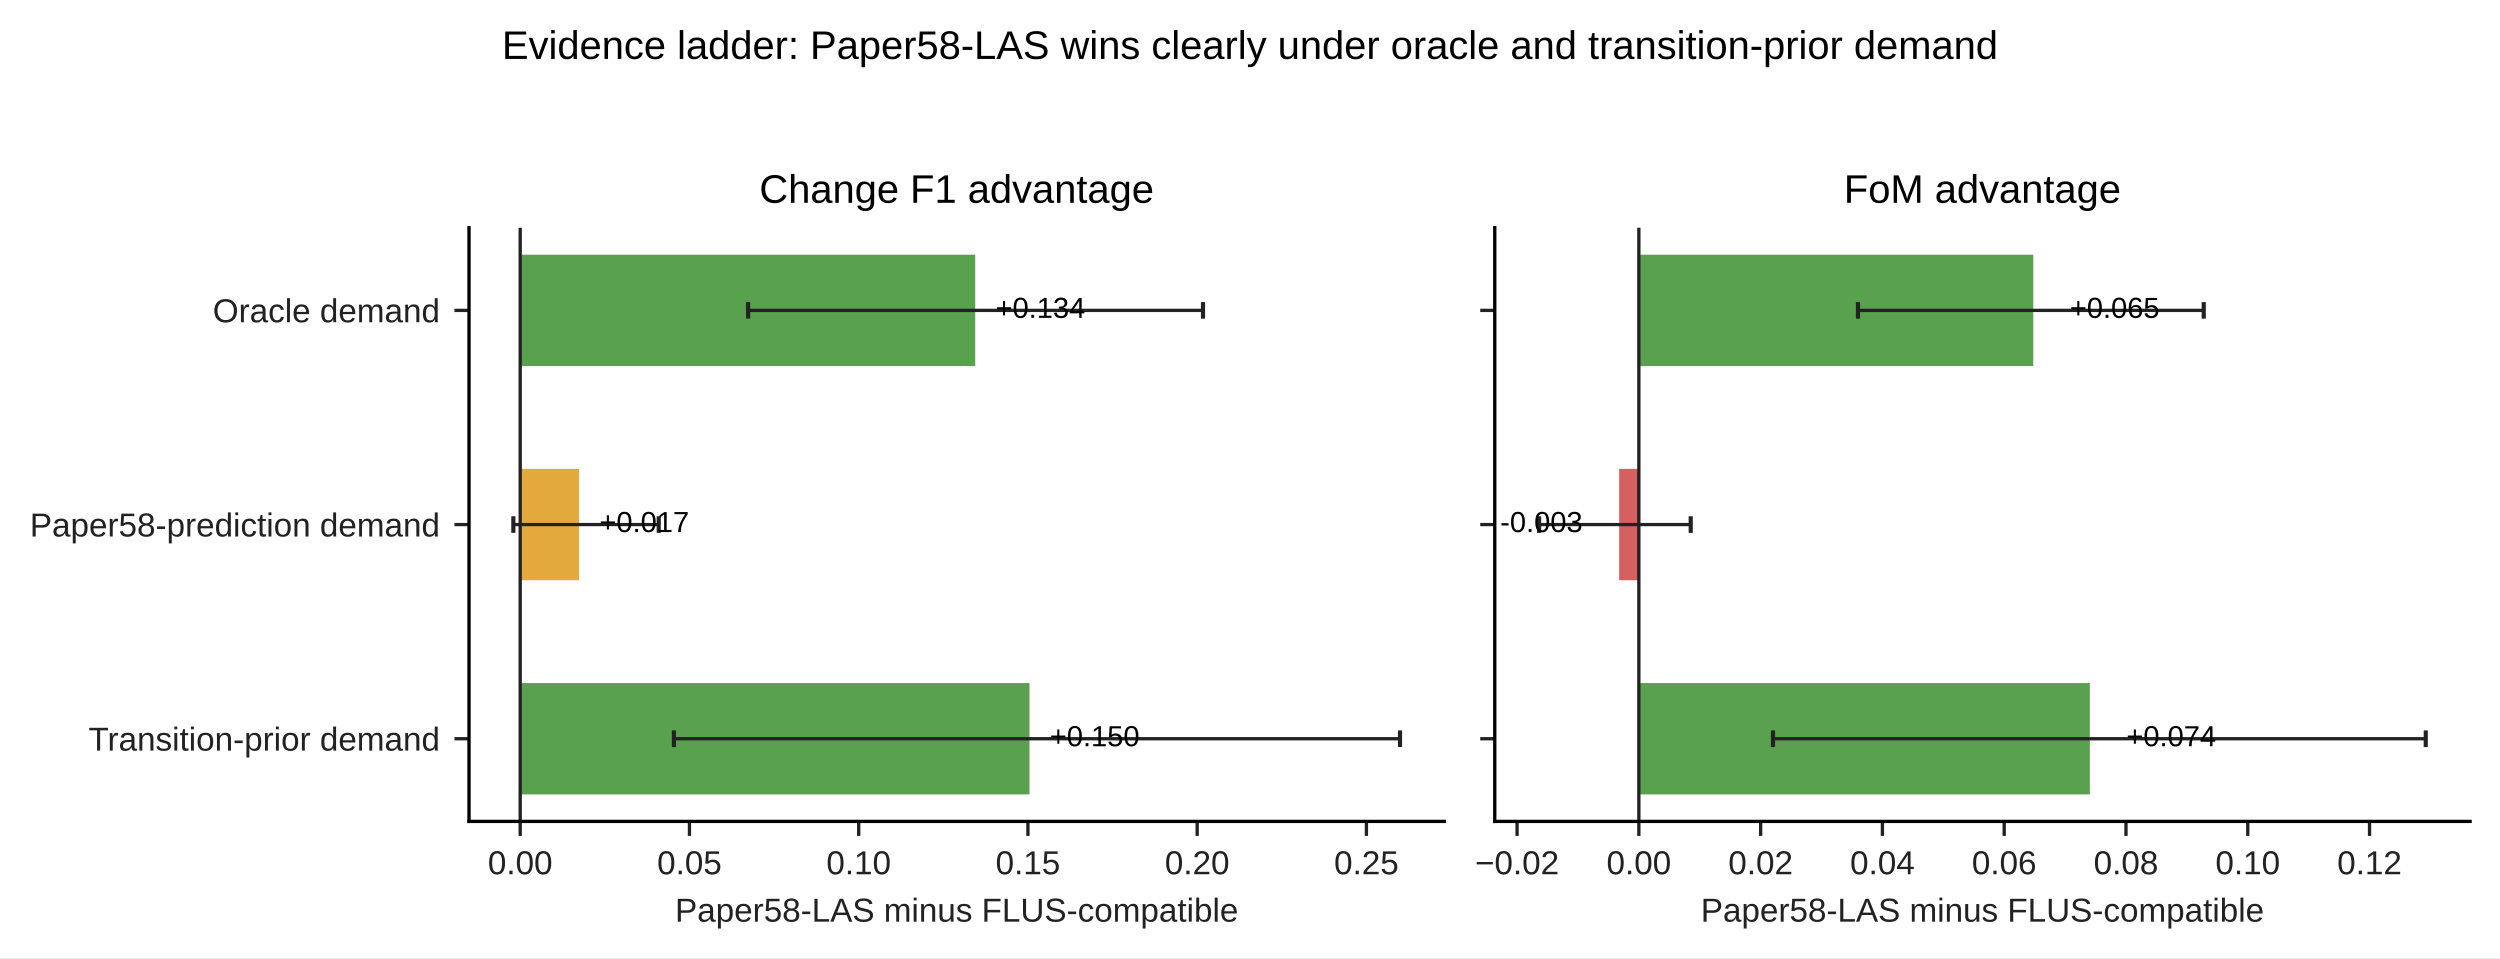
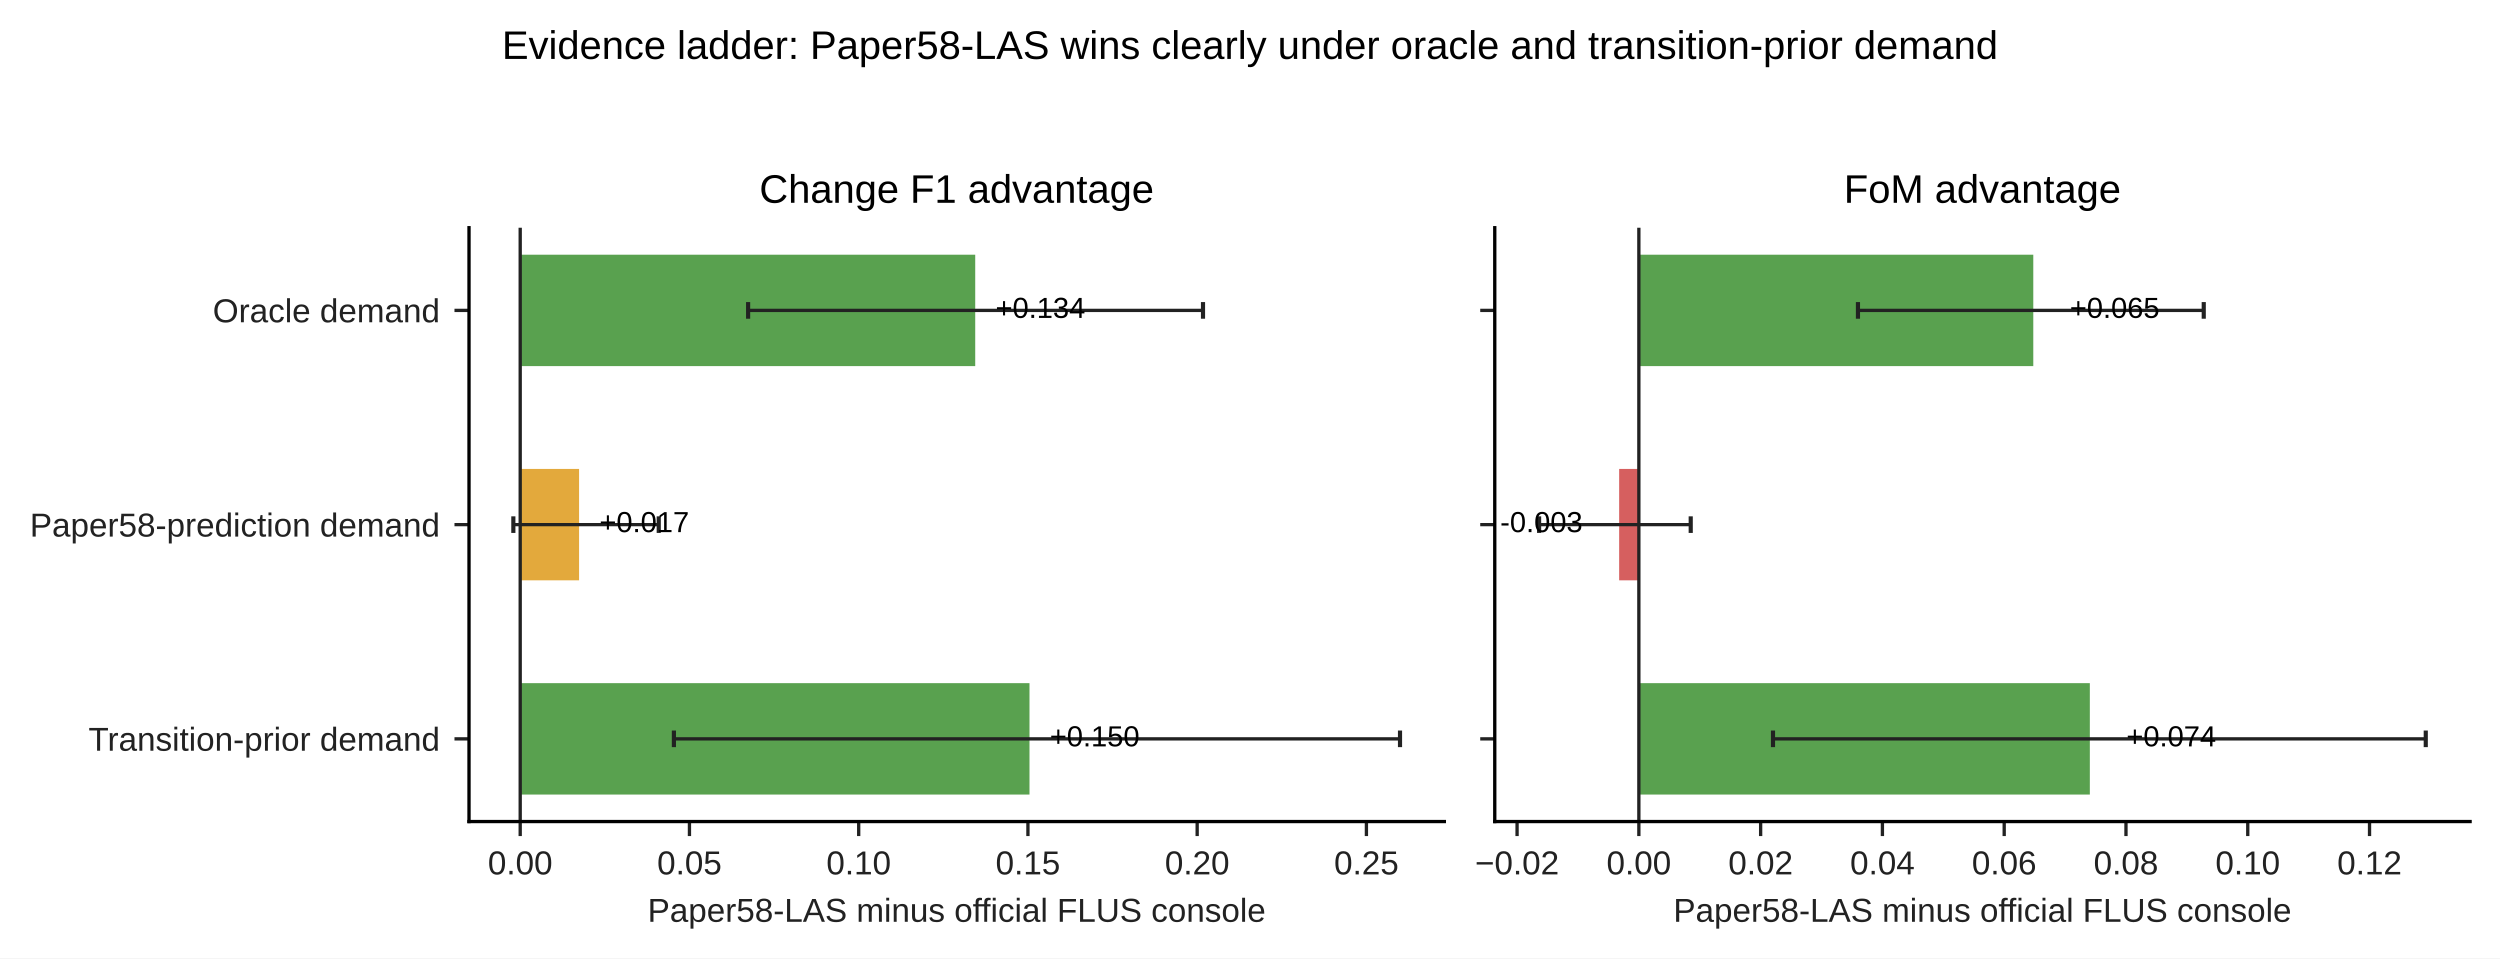
- <svg xmlns="http://www.w3.org/2000/svg" xmlns:xlink="http://www.w3.org/1999/xlink" width="601.913pt" height="230.696pt" viewBox="0 0 601.913 230.696" version="1.1">
+ <svg xmlns="http://www.w3.org/2000/svg" xmlns:xlink="http://www.w3.org/1999/xlink" width="601.913pt" height="230.73pt" viewBox="0 0 601.913 230.73" version="1.1">
  <defs>
    <style type="text/css">*{stroke-linejoin: round; stroke-linecap: butt}</style>
  </defs>
  <g id="figure_1">
    <g id="patch_1">
-       <path d="M 0 230.696 L 601.913 230.696 L 601.913 0 L 0 0 z " style="fill: #ffffff" />
+       <path d="M 0 230.73 L 601.913 230.73 L 601.913 0 L 0 0 z " style="fill: #ffffff" />
    </g>
    <g id="axes_1">
      <g id="patch_2">
-         <path d="M 112.922 197.766 L 347.748 197.766 L 347.748 54.825 L 112.922 54.825 z " style="fill: #ffffff" />
+         <path d="M 112.922 197.8 L 347.748 197.8 L 347.748 54.825 L 112.922 54.825 z " style="fill: #ffffff" />
      </g>
      <g id="patch_3">
-         <path d="M 125.248 61.322 L 234.8 61.322 L 234.8 88.137 L 125.248 88.137 z " clip-path="url(#p6ca4f85788)" style="fill: #59a14f" />
+         <path d="M 125.248 61.324 L 234.8 61.324 L 234.8 88.145 L 125.248 88.145 z " clip-path="url(#pbc043669dd)" style="fill: #59a14f" />
      </g>
      <g id="patch_4">
-         <path d="M 125.248 112.888 L 139.422 112.888 L 139.422 139.703 L 125.248 139.703 z " clip-path="url(#p6ca4f85788)" style="fill: #e3a93c" />
+         <path d="M 125.248 112.902 L 139.422 112.902 L 139.422 139.723 L 125.248 139.723 z " clip-path="url(#pbc043669dd)" style="fill: #e3a93c" />
      </g>
      <g id="patch_5">
-         <path d="M 125.248 164.455 L 247.866 164.455 L 247.866 191.269 L 125.248 191.269 z " clip-path="url(#p6ca4f85788)" style="fill: #59a14f" />
+         <path d="M 125.248 164.48 L 247.866 164.48 L 247.866 191.301 L 125.248 191.301 z " clip-path="url(#pbc043669dd)" style="fill: #59a14f" />
      </g>
      <g id="matplotlib.axis_1">
        <g id="xtick_1">
          <g id="line2d_1">
            <defs>
-               <path id="ma0f810c0c3" d="M 0 0 L 0 3.5 " style="stroke: #222222; stroke-width: 0.8" />
+               <path id="md59af22376" d="M 0 0 L 0 3.5 " style="stroke: #222222; stroke-width: 0.8" />
            </defs>
            <g>
-               <use xlink:href="#ma0f810c0c3" x="125.248" y="197.766" style="fill: #222222; stroke: #222222; stroke-width: 0.8" />
+               <use xlink:href="#md59af22376" x="125.248" y="197.8" style="fill: #222222; stroke: #222222; stroke-width: 0.8" />
            </g>
          </g>
          <g id="text_1">
-             <text style="font-size: 8px; font-family: 'Arial', 'Helvetica', 'DejaVu Sans', sans-serif; text-anchor: middle; fill: #222222" x="125.248" y="210.493" transform="rotate(-0 125.2479 210.4925)">0.00</text>
+             <text style="font-size: 8px; font-family: 'Arial', 'Helvetica', 'DejaVu Sans', sans-serif; text-anchor: middle; fill: #222222" x="125.248" y="210.526" transform="rotate(-0 125.2479 210.5263)">0.00</text>
          </g>
        </g>
        <g id="xtick_2">
          <g id="line2d_2">
            <g>
-               <use xlink:href="#ma0f810c0c3" x="165.995" y="197.766" style="fill: #222222; stroke: #222222; stroke-width: 0.8" />
+               <use xlink:href="#md59af22376" x="165.995" y="197.8" style="fill: #222222; stroke: #222222; stroke-width: 0.8" />
            </g>
          </g>
          <g id="text_2">
-             <text style="font-size: 8px; font-family: 'Arial', 'Helvetica', 'DejaVu Sans', sans-serif; text-anchor: middle; fill: #222222" x="165.995" y="210.493" transform="rotate(-0 165.9953 210.4925)">0.05</text>
+             <text style="font-size: 8px; font-family: 'Arial', 'Helvetica', 'DejaVu Sans', sans-serif; text-anchor: middle; fill: #222222" x="165.995" y="210.526" transform="rotate(-0 165.9953 210.5263)">0.05</text>
          </g>
        </g>
        <g id="xtick_3">
          <g id="line2d_3">
            <g>
-               <use xlink:href="#ma0f810c0c3" x="206.743" y="197.766" style="fill: #222222; stroke: #222222; stroke-width: 0.8" />
+               <use xlink:href="#md59af22376" x="206.743" y="197.8" style="fill: #222222; stroke: #222222; stroke-width: 0.8" />
            </g>
          </g>
          <g id="text_3">
-             <text style="font-size: 8px; font-family: 'Arial', 'Helvetica', 'DejaVu Sans', sans-serif; text-anchor: middle; fill: #222222" x="206.743" y="210.493" transform="rotate(-0 206.7426 210.4925)">0.10</text>
+             <text style="font-size: 8px; font-family: 'Arial', 'Helvetica', 'DejaVu Sans', sans-serif; text-anchor: middle; fill: #222222" x="206.743" y="210.526" transform="rotate(-0 206.7426 210.5263)">0.10</text>
          </g>
        </g>
        <g id="xtick_4">
          <g id="line2d_4">
            <g>
-               <use xlink:href="#ma0f810c0c3" x="247.49" y="197.766" style="fill: #222222; stroke: #222222; stroke-width: 0.8" />
+               <use xlink:href="#md59af22376" x="247.49" y="197.8" style="fill: #222222; stroke: #222222; stroke-width: 0.8" />
            </g>
          </g>
          <g id="text_4">
-             <text style="font-size: 8px; font-family: 'Arial', 'Helvetica', 'DejaVu Sans', sans-serif; text-anchor: middle; fill: #222222" x="247.49" y="210.493" transform="rotate(-0 247.49 210.4925)">0.15</text>
+             <text style="font-size: 8px; font-family: 'Arial', 'Helvetica', 'DejaVu Sans', sans-serif; text-anchor: middle; fill: #222222" x="247.49" y="210.526" transform="rotate(-0 247.49 210.5263)">0.15</text>
          </g>
        </g>
        <g id="xtick_5">
          <g id="line2d_5">
            <g>
-               <use xlink:href="#ma0f810c0c3" x="288.237" y="197.766" style="fill: #222222; stroke: #222222; stroke-width: 0.8" />
+               <use xlink:href="#md59af22376" x="288.237" y="197.8" style="fill: #222222; stroke: #222222; stroke-width: 0.8" />
            </g>
          </g>
          <g id="text_5">
-             <text style="font-size: 8px; font-family: 'Arial', 'Helvetica', 'DejaVu Sans', sans-serif; text-anchor: middle; fill: #222222" x="288.237" y="210.493" transform="rotate(-0 288.2374 210.4925)">0.20</text>
+             <text style="font-size: 8px; font-family: 'Arial', 'Helvetica', 'DejaVu Sans', sans-serif; text-anchor: middle; fill: #222222" x="288.237" y="210.526" transform="rotate(-0 288.2374 210.5263)">0.20</text>
          </g>
        </g>
        <g id="xtick_6">
          <g id="line2d_6">
            <g>
-               <use xlink:href="#ma0f810c0c3" x="328.985" y="197.766" style="fill: #222222; stroke: #222222; stroke-width: 0.8" />
+               <use xlink:href="#md59af22376" x="328.985" y="197.8" style="fill: #222222; stroke: #222222; stroke-width: 0.8" />
            </g>
          </g>
          <g id="text_6">
-             <text style="font-size: 8px; font-family: 'Arial', 'Helvetica', 'DejaVu Sans', sans-serif; text-anchor: middle; fill: #222222" x="328.985" y="210.493" transform="rotate(-0 328.9848 210.4925)">0.25</text>
+             <text style="font-size: 8px; font-family: 'Arial', 'Helvetica', 'DejaVu Sans', sans-serif; text-anchor: middle; fill: #222222" x="328.985" y="210.526" transform="rotate(-0 328.9848 210.5263)">0.25</text>
          </g>
        </g>
        <g id="text_7">
-           <text style="font-size: 8px; font-family: 'Arial', 'Helvetica', 'DejaVu Sans', sans-serif; text-anchor: middle; fill: #222222" x="230.335" y="221.906" transform="rotate(-0 230.335 221.9062)">Paper58-LAS minus FLUS-compatible</text>
+           <text style="font-size: 8px; font-family: 'Arial', 'Helvetica', 'DejaVu Sans', sans-serif; text-anchor: middle; fill: #222222" x="230.335" y="221.94" transform="rotate(-0 230.335 221.94)">Paper58-LAS minus official FLUS console</text>
        </g>
      </g>
      <g id="matplotlib.axis_2">
        <g id="ytick_1">
          <g id="line2d_7">
            <defs>
-               <path id="m454c0d167d" d="M 0 0 L -3.5 0 " style="stroke: #222222; stroke-width: 0.8" />
+               <path id="me3b53f8b50" d="M 0 0 L -3.5 0 " style="stroke: #222222; stroke-width: 0.8" />
            </defs>
            <g>
-               <use xlink:href="#m454c0d167d" x="112.922" y="74.73" style="fill: #222222; stroke: #222222; stroke-width: 0.8" />
+               <use xlink:href="#me3b53f8b50" x="112.922" y="74.734" style="fill: #222222; stroke: #222222; stroke-width: 0.8" />
            </g>
          </g>
          <g id="text_8">
-             <text style="font-size: 8px; font-family: 'Arial', 'Helvetica', 'DejaVu Sans', sans-serif; text-anchor: end; fill: #222222" x="105.922" y="77.593" transform="rotate(-0 105.9225 77.59264)">Oracle demand</text>
+             <text style="font-size: 8px; font-family: 'Arial', 'Helvetica', 'DejaVu Sans', sans-serif; text-anchor: end; fill: #222222" x="105.922" y="77.597" transform="rotate(-0 105.9225 77.59734)">Oracle demand</text>
          </g>
        </g>
        <g id="ytick_2">
          <g id="line2d_8">
            <g>
-               <use xlink:href="#m454c0d167d" x="112.922" y="126.296" style="fill: #222222; stroke: #222222; stroke-width: 0.8" />
+               <use xlink:href="#me3b53f8b50" x="112.922" y="126.312" style="fill: #222222; stroke: #222222; stroke-width: 0.8" />
            </g>
          </g>
          <g id="text_9">
-             <text style="font-size: 8px; font-family: 'Arial', 'Helvetica', 'DejaVu Sans', sans-serif; text-anchor: end; fill: #222222" x="105.922" y="129.171" transform="rotate(-0 105.9225 129.1706)">Paper58-prediction demand</text>
+             <text style="font-size: 8px; font-family: 'Arial', 'Helvetica', 'DejaVu Sans', sans-serif; text-anchor: end; fill: #222222" x="105.922" y="129.188" transform="rotate(-0 105.9225 129.1875)">Paper58-prediction demand</text>
          </g>
        </g>
        <g id="ytick_3">
          <g id="line2d_9">
            <g>
-               <use xlink:href="#m454c0d167d" x="112.922" y="177.862" style="fill: #222222; stroke: #222222; stroke-width: 0.8" />
+               <use xlink:href="#me3b53f8b50" x="112.922" y="177.891" style="fill: #222222; stroke: #222222; stroke-width: 0.8" />
            </g>
          </g>
          <g id="text_10">
-             <text style="font-size: 8px; font-family: 'Arial', 'Helvetica', 'DejaVu Sans', sans-serif; text-anchor: end; fill: #222222" x="105.922" y="180.725" transform="rotate(-0 105.9225 180.7249)">Transition-prior demand</text>
+             <text style="font-size: 8px; font-family: 'Arial', 'Helvetica', 'DejaVu Sans', sans-serif; text-anchor: end; fill: #222222" x="105.922" y="180.754" transform="rotate(-0 105.9225 180.7539)">Transition-prior demand</text>
          </g>
        </g>
      </g>
      <g id="LineCollection_1">
-         <path d="M 180.12 74.73 L 289.642 74.73 " clip-path="url(#p6ca4f85788)" style="fill: none; stroke: #222222; stroke-width: 0.8" />
-         <path d="M 123.596 126.296 L 158.603 126.296 " clip-path="url(#p6ca4f85788)" style="fill: none; stroke: #222222; stroke-width: 0.8" />
-         <path d="M 162.25 177.862 L 337.074 177.862 " clip-path="url(#p6ca4f85788)" style="fill: none; stroke: #222222; stroke-width: 0.8" />
+         <path d="M 180.12 74.734 L 289.642 74.734 " clip-path="url(#pbc043669dd)" style="fill: none; stroke: #222222; stroke-width: 0.8" />
+         <path d="M 123.596 126.312 L 158.603 126.312 " clip-path="url(#pbc043669dd)" style="fill: none; stroke: #222222; stroke-width: 0.8" />
+         <path d="M 162.25 177.891 L 337.074 177.891 " clip-path="url(#pbc043669dd)" style="fill: none; stroke: #222222; stroke-width: 0.8" />
      </g>
      <g id="line2d_10">
        <defs>
-           <path id="m8b49201ad7" d="M 0 2 L 0 -2 " style="stroke: #222222" />
+           <path id="m65722a5edd" d="M 0 2 L 0 -2 " style="stroke: #222222" />
        </defs>
-         <g clip-path="url(#p6ca4f85788)">
-           <use xlink:href="#m8b49201ad7" x="180.12" y="74.73" style="fill: #1f77b4; stroke: #222222" />
-           <use xlink:href="#m8b49201ad7" x="123.596" y="126.296" style="fill: #1f77b4; stroke: #222222" />
-           <use xlink:href="#m8b49201ad7" x="162.25" y="177.862" style="fill: #1f77b4; stroke: #222222" />
+         <g clip-path="url(#pbc043669dd)">
+           <use xlink:href="#m65722a5edd" x="180.12" y="74.734" style="fill: #1f77b4; stroke: #222222" />
+           <use xlink:href="#m65722a5edd" x="123.596" y="126.312" style="fill: #1f77b4; stroke: #222222" />
+           <use xlink:href="#m65722a5edd" x="162.25" y="177.891" style="fill: #1f77b4; stroke: #222222" />
        </g>
      </g>
      <g id="line2d_11">
-         <g clip-path="url(#p6ca4f85788)">
-           <use xlink:href="#m8b49201ad7" x="289.642" y="74.73" style="fill: #1f77b4; stroke: #222222" />
-           <use xlink:href="#m8b49201ad7" x="158.603" y="126.296" style="fill: #1f77b4; stroke: #222222" />
-           <use xlink:href="#m8b49201ad7" x="337.074" y="177.862" style="fill: #1f77b4; stroke: #222222" />
+         <g clip-path="url(#pbc043669dd)">
+           <use xlink:href="#m65722a5edd" x="289.642" y="74.734" style="fill: #1f77b4; stroke: #222222" />
+           <use xlink:href="#m65722a5edd" x="158.603" y="126.312" style="fill: #1f77b4; stroke: #222222" />
+           <use xlink:href="#m65722a5edd" x="337.074" y="177.891" style="fill: #1f77b4; stroke: #222222" />
        </g>
      </g>
      <g id="line2d_12">
-         <path d="M 125.248 197.766 L 125.248 54.825 " clip-path="url(#p6ca4f85788)" style="fill: none; stroke: #222222; stroke-width: 0.8; stroke-linecap: square" />
+         <path d="M 125.248 197.8 L 125.248 54.825 " clip-path="url(#pbc043669dd)" style="fill: none; stroke: #222222; stroke-width: 0.8; stroke-linecap: square" />
      </g>
      <g id="patch_6">
-         <path d="M 112.922 197.766 L 112.922 54.825 " style="fill: none; stroke: #000000; stroke-width: 0.8; stroke-linejoin: miter; stroke-linecap: square" />
+         <path d="M 112.922 197.8 L 112.922 54.825 " style="fill: none; stroke: #000000; stroke-width: 0.8; stroke-linejoin: miter; stroke-linecap: square" />
      </g>
      <g id="patch_7">
-         <path d="M 112.922 197.766 L 347.748 197.766 " style="fill: none; stroke: #000000; stroke-width: 0.8; stroke-linejoin: miter; stroke-linecap: square" />
+         <path d="M 112.922 197.8 L 347.748 197.8 " style="fill: none; stroke: #000000; stroke-width: 0.8; stroke-linejoin: miter; stroke-linecap: square" />
      </g>
      <g id="text_11">
-         <text style="font-size: 7px; font-family: 'Arial', 'Helvetica', 'DejaVu Sans', sans-serif; text-anchor: start" x="239.69" y="76.539" transform="rotate(-0 239.6898 76.53913)">+0.134</text>
+         <text style="font-size: 7px; font-family: 'Arial', 'Helvetica', 'DejaVu Sans', sans-serif; text-anchor: start" x="239.69" y="76.544" transform="rotate(-0 239.6898 76.54383)">+0.134</text>
      </g>
      <g id="text_12">
-         <text style="font-size: 7px; font-family: 'Arial', 'Helvetica', 'DejaVu Sans', sans-serif; text-anchor: start" x="144.312" y="128.105" transform="rotate(-0 144.3118 128.1052)">+0.017</text>
+         <text style="font-size: 7px; font-family: 'Arial', 'Helvetica', 'DejaVu Sans', sans-serif; text-anchor: start" x="144.312" y="128.122" transform="rotate(-0 144.3118 128.1221)">+0.017</text>
      </g>
      <g id="text_13">
-         <text style="font-size: 7px; font-family: 'Arial', 'Helvetica', 'DejaVu Sans', sans-serif; text-anchor: start" x="252.756" y="179.671" transform="rotate(-0 252.7559 179.6713)">+0.150</text>
+         <text style="font-size: 7px; font-family: 'Arial', 'Helvetica', 'DejaVu Sans', sans-serif; text-anchor: start" x="252.756" y="179.7" transform="rotate(-0 252.7559 179.7004)">+0.150</text>
      </g>
      <g id="text_14">
        <text style="font-size: 9.6px; font-family: 'Arial', 'Helvetica', 'DejaVu Sans', sans-serif; text-anchor: middle" x="230.335" y="48.825" transform="rotate(-0 230.335 48.825)">Change F1 advantage</text>
      </g>
    </g>
    <g id="axes_2">
      <g id="patch_8">
-         <path d="M 359.887 197.766 L 594.712 197.766 L 594.712 54.825 L 359.887 54.825 z " style="fill: #ffffff" />
+         <path d="M 359.887 197.8 L 594.712 197.8 L 594.712 54.825 L 359.887 54.825 z " style="fill: #ffffff" />
      </g>
      <g id="patch_9">
-         <path d="M 394.58 61.322 L 489.544 61.322 L 489.544 88.137 L 394.58 88.137 z " clip-path="url(#p21e6152757)" style="fill: #59a14f" />
+         <path d="M 394.58 61.324 L 489.544 61.324 L 489.544 88.145 L 394.58 88.145 z " clip-path="url(#p76a65a2c47)" style="fill: #59a14f" />
      </g>
      <g id="patch_10">
-         <path d="M 394.58 112.888 L 389.837 112.888 L 389.837 139.703 L 394.58 139.703 z " clip-path="url(#p21e6152757)" style="fill: #d65f5f" />
+         <path d="M 394.58 112.902 L 389.837 112.902 L 389.837 139.723 L 394.58 139.723 z " clip-path="url(#p76a65a2c47)" style="fill: #d65f5f" />
      </g>
      <g id="patch_11">
-         <path d="M 394.58 164.455 L 503.159 164.455 L 503.159 191.269 L 394.58 191.269 z " clip-path="url(#p21e6152757)" style="fill: #59a14f" />
+         <path d="M 394.58 164.48 L 503.159 164.48 L 503.159 191.301 L 394.58 191.301 z " clip-path="url(#p76a65a2c47)" style="fill: #59a14f" />
      </g>
      <g id="matplotlib.axis_3">
        <g id="xtick_7">
          <g id="line2d_13">
            <g>
-               <use xlink:href="#ma0f810c0c3" x="365.259" y="197.766" style="fill: #222222; stroke: #222222; stroke-width: 0.8" />
+               <use xlink:href="#md59af22376" x="365.259" y="197.8" style="fill: #222222; stroke: #222222; stroke-width: 0.8" />
            </g>
          </g>
          <g id="text_15">
-             <text style="font-size: 8px; font-family: 'Arial', 'Helvetica', 'DejaVu Sans', sans-serif; text-anchor: middle; fill: #222222" x="365.259" y="210.493" transform="rotate(-0 365.2594 210.4925)">−0.02</text>
+             <text style="font-size: 8px; font-family: 'Arial', 'Helvetica', 'DejaVu Sans', sans-serif; text-anchor: middle; fill: #222222" x="365.259" y="210.526" transform="rotate(-0 365.2594 210.5263)">−0.02</text>
          </g>
        </g>
        <g id="xtick_8">
          <g id="line2d_14">
            <g>
-               <use xlink:href="#ma0f810c0c3" x="394.58" y="197.766" style="fill: #222222; stroke: #222222; stroke-width: 0.8" />
+               <use xlink:href="#md59af22376" x="394.58" y="197.8" style="fill: #222222; stroke: #222222; stroke-width: 0.8" />
            </g>
          </g>
          <g id="text_16">
-             <text style="font-size: 8px; font-family: 'Arial', 'Helvetica', 'DejaVu Sans', sans-serif; text-anchor: middle; fill: #222222" x="394.58" y="210.493" transform="rotate(-0 394.5797 210.4925)">0.00</text>
+             <text style="font-size: 8px; font-family: 'Arial', 'Helvetica', 'DejaVu Sans', sans-serif; text-anchor: middle; fill: #222222" x="394.58" y="210.526" transform="rotate(-0 394.5797 210.5263)">0.00</text>
          </g>
        </g>
        <g id="xtick_9">
          <g id="line2d_15">
            <g>
-               <use xlink:href="#ma0f810c0c3" x="423.9" y="197.766" style="fill: #222222; stroke: #222222; stroke-width: 0.8" />
+               <use xlink:href="#md59af22376" x="423.9" y="197.8" style="fill: #222222; stroke: #222222; stroke-width: 0.8" />
            </g>
          </g>
          <g id="text_17">
-             <text style="font-size: 8px; font-family: 'Arial', 'Helvetica', 'DejaVu Sans', sans-serif; text-anchor: middle; fill: #222222" x="423.9" y="210.493" transform="rotate(-0 423.8999 210.4925)">0.02</text>
+             <text style="font-size: 8px; font-family: 'Arial', 'Helvetica', 'DejaVu Sans', sans-serif; text-anchor: middle; fill: #222222" x="423.9" y="210.526" transform="rotate(-0 423.8999 210.5263)">0.02</text>
          </g>
        </g>
        <g id="xtick_10">
          <g id="line2d_16">
            <g>
-               <use xlink:href="#ma0f810c0c3" x="453.22" y="197.766" style="fill: #222222; stroke: #222222; stroke-width: 0.8" />
+               <use xlink:href="#md59af22376" x="453.22" y="197.8" style="fill: #222222; stroke: #222222; stroke-width: 0.8" />
            </g>
          </g>
          <g id="text_18">
-             <text style="font-size: 8px; font-family: 'Arial', 'Helvetica', 'DejaVu Sans', sans-serif; text-anchor: middle; fill: #222222" x="453.22" y="210.493" transform="rotate(-0 453.2202 210.4925)">0.04</text>
+             <text style="font-size: 8px; font-family: 'Arial', 'Helvetica', 'DejaVu Sans', sans-serif; text-anchor: middle; fill: #222222" x="453.22" y="210.526" transform="rotate(-0 453.2202 210.5263)">0.04</text>
          </g>
        </g>
        <g id="xtick_11">
          <g id="line2d_17">
            <g>
-               <use xlink:href="#ma0f810c0c3" x="482.541" y="197.766" style="fill: #222222; stroke: #222222; stroke-width: 0.8" />
+               <use xlink:href="#md59af22376" x="482.541" y="197.8" style="fill: #222222; stroke: #222222; stroke-width: 0.8" />
            </g>
          </g>
          <g id="text_19">
-             <text style="font-size: 8px; font-family: 'Arial', 'Helvetica', 'DejaVu Sans', sans-serif; text-anchor: middle; fill: #222222" x="482.541" y="210.493" transform="rotate(-0 482.5405 210.4925)">0.06</text>
+             <text style="font-size: 8px; font-family: 'Arial', 'Helvetica', 'DejaVu Sans', sans-serif; text-anchor: middle; fill: #222222" x="482.541" y="210.526" transform="rotate(-0 482.5405 210.5263)">0.06</text>
          </g>
        </g>
        <g id="xtick_12">
          <g id="line2d_18">
            <g>
-               <use xlink:href="#ma0f810c0c3" x="511.861" y="197.766" style="fill: #222222; stroke: #222222; stroke-width: 0.8" />
+               <use xlink:href="#md59af22376" x="511.861" y="197.8" style="fill: #222222; stroke: #222222; stroke-width: 0.8" />
            </g>
          </g>
          <g id="text_20">
-             <text style="font-size: 8px; font-family: 'Arial', 'Helvetica', 'DejaVu Sans', sans-serif; text-anchor: middle; fill: #222222" x="511.861" y="210.493" transform="rotate(-0 511.8608 210.4925)">0.08</text>
+             <text style="font-size: 8px; font-family: 'Arial', 'Helvetica', 'DejaVu Sans', sans-serif; text-anchor: middle; fill: #222222" x="511.861" y="210.526" transform="rotate(-0 511.8608 210.5263)">0.08</text>
          </g>
        </g>
        <g id="xtick_13">
          <g id="line2d_19">
            <g>
-               <use xlink:href="#ma0f810c0c3" x="541.181" y="197.766" style="fill: #222222; stroke: #222222; stroke-width: 0.8" />
+               <use xlink:href="#md59af22376" x="541.181" y="197.8" style="fill: #222222; stroke: #222222; stroke-width: 0.8" />
            </g>
          </g>
          <g id="text_21">
-             <text style="font-size: 8px; font-family: 'Arial', 'Helvetica', 'DejaVu Sans', sans-serif; text-anchor: middle; fill: #222222" x="541.181" y="210.493" transform="rotate(-0 541.1811 210.4925)">0.10</text>
+             <text style="font-size: 8px; font-family: 'Arial', 'Helvetica', 'DejaVu Sans', sans-serif; text-anchor: middle; fill: #222222" x="541.181" y="210.526" transform="rotate(-0 541.1811 210.5263)">0.10</text>
          </g>
        </g>
        <g id="xtick_14">
          <g id="line2d_20">
            <g>
-               <use xlink:href="#ma0f810c0c3" x="570.501" y="197.766" style="fill: #222222; stroke: #222222; stroke-width: 0.8" />
+               <use xlink:href="#md59af22376" x="570.501" y="197.8" style="fill: #222222; stroke: #222222; stroke-width: 0.8" />
            </g>
          </g>
          <g id="text_22">
-             <text style="font-size: 8px; font-family: 'Arial', 'Helvetica', 'DejaVu Sans', sans-serif; text-anchor: middle; fill: #222222" x="570.501" y="210.493" transform="rotate(-0 570.5014 210.4925)">0.12</text>
+             <text style="font-size: 8px; font-family: 'Arial', 'Helvetica', 'DejaVu Sans', sans-serif; text-anchor: middle; fill: #222222" x="570.501" y="210.526" transform="rotate(-0 570.5014 210.5263)">0.12</text>
          </g>
        </g>
        <g id="text_23">
-           <text style="font-size: 8px; font-family: 'Arial', 'Helvetica', 'DejaVu Sans', sans-serif; text-anchor: middle; fill: #222222" x="477.3" y="221.906" transform="rotate(-0 477.3 221.9062)">Paper58-LAS minus FLUS-compatible</text>
+           <text style="font-size: 8px; font-family: 'Arial', 'Helvetica', 'DejaVu Sans', sans-serif; text-anchor: middle; fill: #222222" x="477.3" y="221.94" transform="rotate(-0 477.3 221.94)">Paper58-LAS minus official FLUS console</text>
        </g>
      </g>
      <g id="matplotlib.axis_4">
        <g id="ytick_4">
          <g id="line2d_21">
            <g>
-               <use xlink:href="#m454c0d167d" x="359.887" y="74.73" style="fill: #222222; stroke: #222222; stroke-width: 0.8" />
+               <use xlink:href="#me3b53f8b50" x="359.887" y="74.734" style="fill: #222222; stroke: #222222; stroke-width: 0.8" />
            </g>
          </g>
        </g>
        <g id="ytick_5">
          <g id="line2d_22">
            <g>
-               <use xlink:href="#m454c0d167d" x="359.887" y="126.296" style="fill: #222222; stroke: #222222; stroke-width: 0.8" />
+               <use xlink:href="#me3b53f8b50" x="359.887" y="126.312" style="fill: #222222; stroke: #222222; stroke-width: 0.8" />
            </g>
          </g>
        </g>
        <g id="ytick_6">
          <g id="line2d_23">
            <g>
-               <use xlink:href="#m454c0d167d" x="359.887" y="177.862" style="fill: #222222; stroke: #222222; stroke-width: 0.8" />
+               <use xlink:href="#me3b53f8b50" x="359.887" y="177.891" style="fill: #222222; stroke: #222222; stroke-width: 0.8" />
            </g>
          </g>
        </g>
      </g>
      <g id="LineCollection_2">
-         <path d="M 447.331 74.73 L 530.585 74.73 " clip-path="url(#p21e6152757)" style="fill: none; stroke: #222222; stroke-width: 0.8" />
-         <path d="M 370.561 126.296 L 407.067 126.296 " clip-path="url(#p21e6152757)" style="fill: none; stroke: #222222; stroke-width: 0.8" />
-         <path d="M 426.875 177.862 L 584.039 177.862 " clip-path="url(#p21e6152757)" style="fill: none; stroke: #222222; stroke-width: 0.8" />
+         <path d="M 447.331 74.734 L 530.585 74.734 " clip-path="url(#p76a65a2c47)" style="fill: none; stroke: #222222; stroke-width: 0.8" />
+         <path d="M 370.561 126.312 L 407.067 126.312 " clip-path="url(#p76a65a2c47)" style="fill: none; stroke: #222222; stroke-width: 0.8" />
+         <path d="M 426.875 177.891 L 584.039 177.891 " clip-path="url(#p76a65a2c47)" style="fill: none; stroke: #222222; stroke-width: 0.8" />
      </g>
      <g id="line2d_24">
-         <g clip-path="url(#p21e6152757)">
-           <use xlink:href="#m8b49201ad7" x="447.331" y="74.73" style="fill: #1f77b4; stroke: #222222" />
-           <use xlink:href="#m8b49201ad7" x="370.561" y="126.296" style="fill: #1f77b4; stroke: #222222" />
-           <use xlink:href="#m8b49201ad7" x="426.875" y="177.862" style="fill: #1f77b4; stroke: #222222" />
+         <g clip-path="url(#p76a65a2c47)">
+           <use xlink:href="#m65722a5edd" x="447.331" y="74.734" style="fill: #1f77b4; stroke: #222222" />
+           <use xlink:href="#m65722a5edd" x="370.561" y="126.312" style="fill: #1f77b4; stroke: #222222" />
+           <use xlink:href="#m65722a5edd" x="426.875" y="177.891" style="fill: #1f77b4; stroke: #222222" />
        </g>
      </g>
      <g id="line2d_25">
-         <g clip-path="url(#p21e6152757)">
-           <use xlink:href="#m8b49201ad7" x="530.585" y="74.73" style="fill: #1f77b4; stroke: #222222" />
-           <use xlink:href="#m8b49201ad7" x="407.067" y="126.296" style="fill: #1f77b4; stroke: #222222" />
-           <use xlink:href="#m8b49201ad7" x="584.039" y="177.862" style="fill: #1f77b4; stroke: #222222" />
+         <g clip-path="url(#p76a65a2c47)">
+           <use xlink:href="#m65722a5edd" x="530.585" y="74.734" style="fill: #1f77b4; stroke: #222222" />
+           <use xlink:href="#m65722a5edd" x="407.067" y="126.312" style="fill: #1f77b4; stroke: #222222" />
+           <use xlink:href="#m65722a5edd" x="584.039" y="177.891" style="fill: #1f77b4; stroke: #222222" />
        </g>
      </g>
      <g id="line2d_26">
-         <path d="M 394.58 197.766 L 394.58 54.825 " clip-path="url(#p21e6152757)" style="fill: none; stroke: #222222; stroke-width: 0.8; stroke-linecap: square" />
+         <path d="M 394.58 197.8 L 394.58 54.825 " clip-path="url(#p76a65a2c47)" style="fill: none; stroke: #222222; stroke-width: 0.8; stroke-linecap: square" />
      </g>
      <g id="patch_12">
-         <path d="M 359.887 197.766 L 359.887 54.825 " style="fill: none; stroke: #000000; stroke-width: 0.8; stroke-linejoin: miter; stroke-linecap: square" />
+         <path d="M 359.887 197.8 L 359.887 54.825 " style="fill: none; stroke: #000000; stroke-width: 0.8; stroke-linejoin: miter; stroke-linecap: square" />
      </g>
      <g id="patch_13">
-         <path d="M 359.887 197.766 L 594.712 197.766 " style="fill: none; stroke: #000000; stroke-width: 0.8; stroke-linejoin: miter; stroke-linecap: square" />
+         <path d="M 359.887 197.8 L 594.712 197.8 " style="fill: none; stroke: #000000; stroke-width: 0.8; stroke-linejoin: miter; stroke-linecap: square" />
      </g>
      <g id="text_24">
-         <text style="font-size: 7px; font-family: 'Arial', 'Helvetica', 'DejaVu Sans', sans-serif; text-anchor: start" x="498.34" y="76.539" transform="rotate(-0 498.3397 76.53913)">+0.065</text>
+         <text style="font-size: 7px; font-family: 'Arial', 'Helvetica', 'DejaVu Sans', sans-serif; text-anchor: start" x="498.34" y="76.544" transform="rotate(-0 498.3397 76.54383)">+0.065</text>
      </g>
      <g id="text_25">
-         <text style="font-size: 7px; font-family: 'Arial', 'Helvetica', 'DejaVu Sans', sans-serif; text-anchor: end" x="381.041" y="128.105" transform="rotate(-0 381.0407 128.1052)">-0.003</text>
+         <text style="font-size: 7px; font-family: 'Arial', 'Helvetica', 'DejaVu Sans', sans-serif; text-anchor: end" x="381.041" y="128.122" transform="rotate(-0 381.0407 128.1221)">-0.003</text>
      </g>
      <g id="text_26">
-         <text style="font-size: 7px; font-family: 'Arial', 'Helvetica', 'DejaVu Sans', sans-serif; text-anchor: start" x="511.955" y="179.671" transform="rotate(-0 511.9553 179.6713)">+0.074</text>
+         <text style="font-size: 7px; font-family: 'Arial', 'Helvetica', 'DejaVu Sans', sans-serif; text-anchor: start" x="511.955" y="179.7" transform="rotate(-0 511.9553 179.7004)">+0.074</text>
      </g>
      <g id="text_27">
        <text style="font-size: 9.6px; font-family: 'Arial', 'Helvetica', 'DejaVu Sans', sans-serif; text-anchor: middle" x="477.3" y="48.825" transform="rotate(-0 477.3 48.825)">FoM advantage</text>
      </g>
    </g>
    <g id="text_28">
      <text style="font-size: 9.6px; font-family: 'Arial', 'Helvetica', 'DejaVu Sans', sans-serif; text-anchor: middle" x="300.952" y="14.188" transform="rotate(-0 300.9525 14.1885)">Evidence ladder: Paper58-LAS wins clearly under oracle and transition-prior demand</text>
    </g>
  </g>
  <defs>
-     <clipPath id="p6ca4f85788">
-       <rect x="112.922" y="54.825" width="234.825" height="142.941" />
+     <clipPath id="pbc043669dd">
+       <rect x="112.922" y="54.825" width="234.825" height="142.975" />
    </clipPath>
-     <clipPath id="p21e6152757">
-       <rect x="359.887" y="54.825" width="234.825" height="142.941" />
+     <clipPath id="p76a65a2c47">
+       <rect x="359.887" y="54.825" width="234.825" height="142.975" />
    </clipPath>
  </defs>
</svg>
